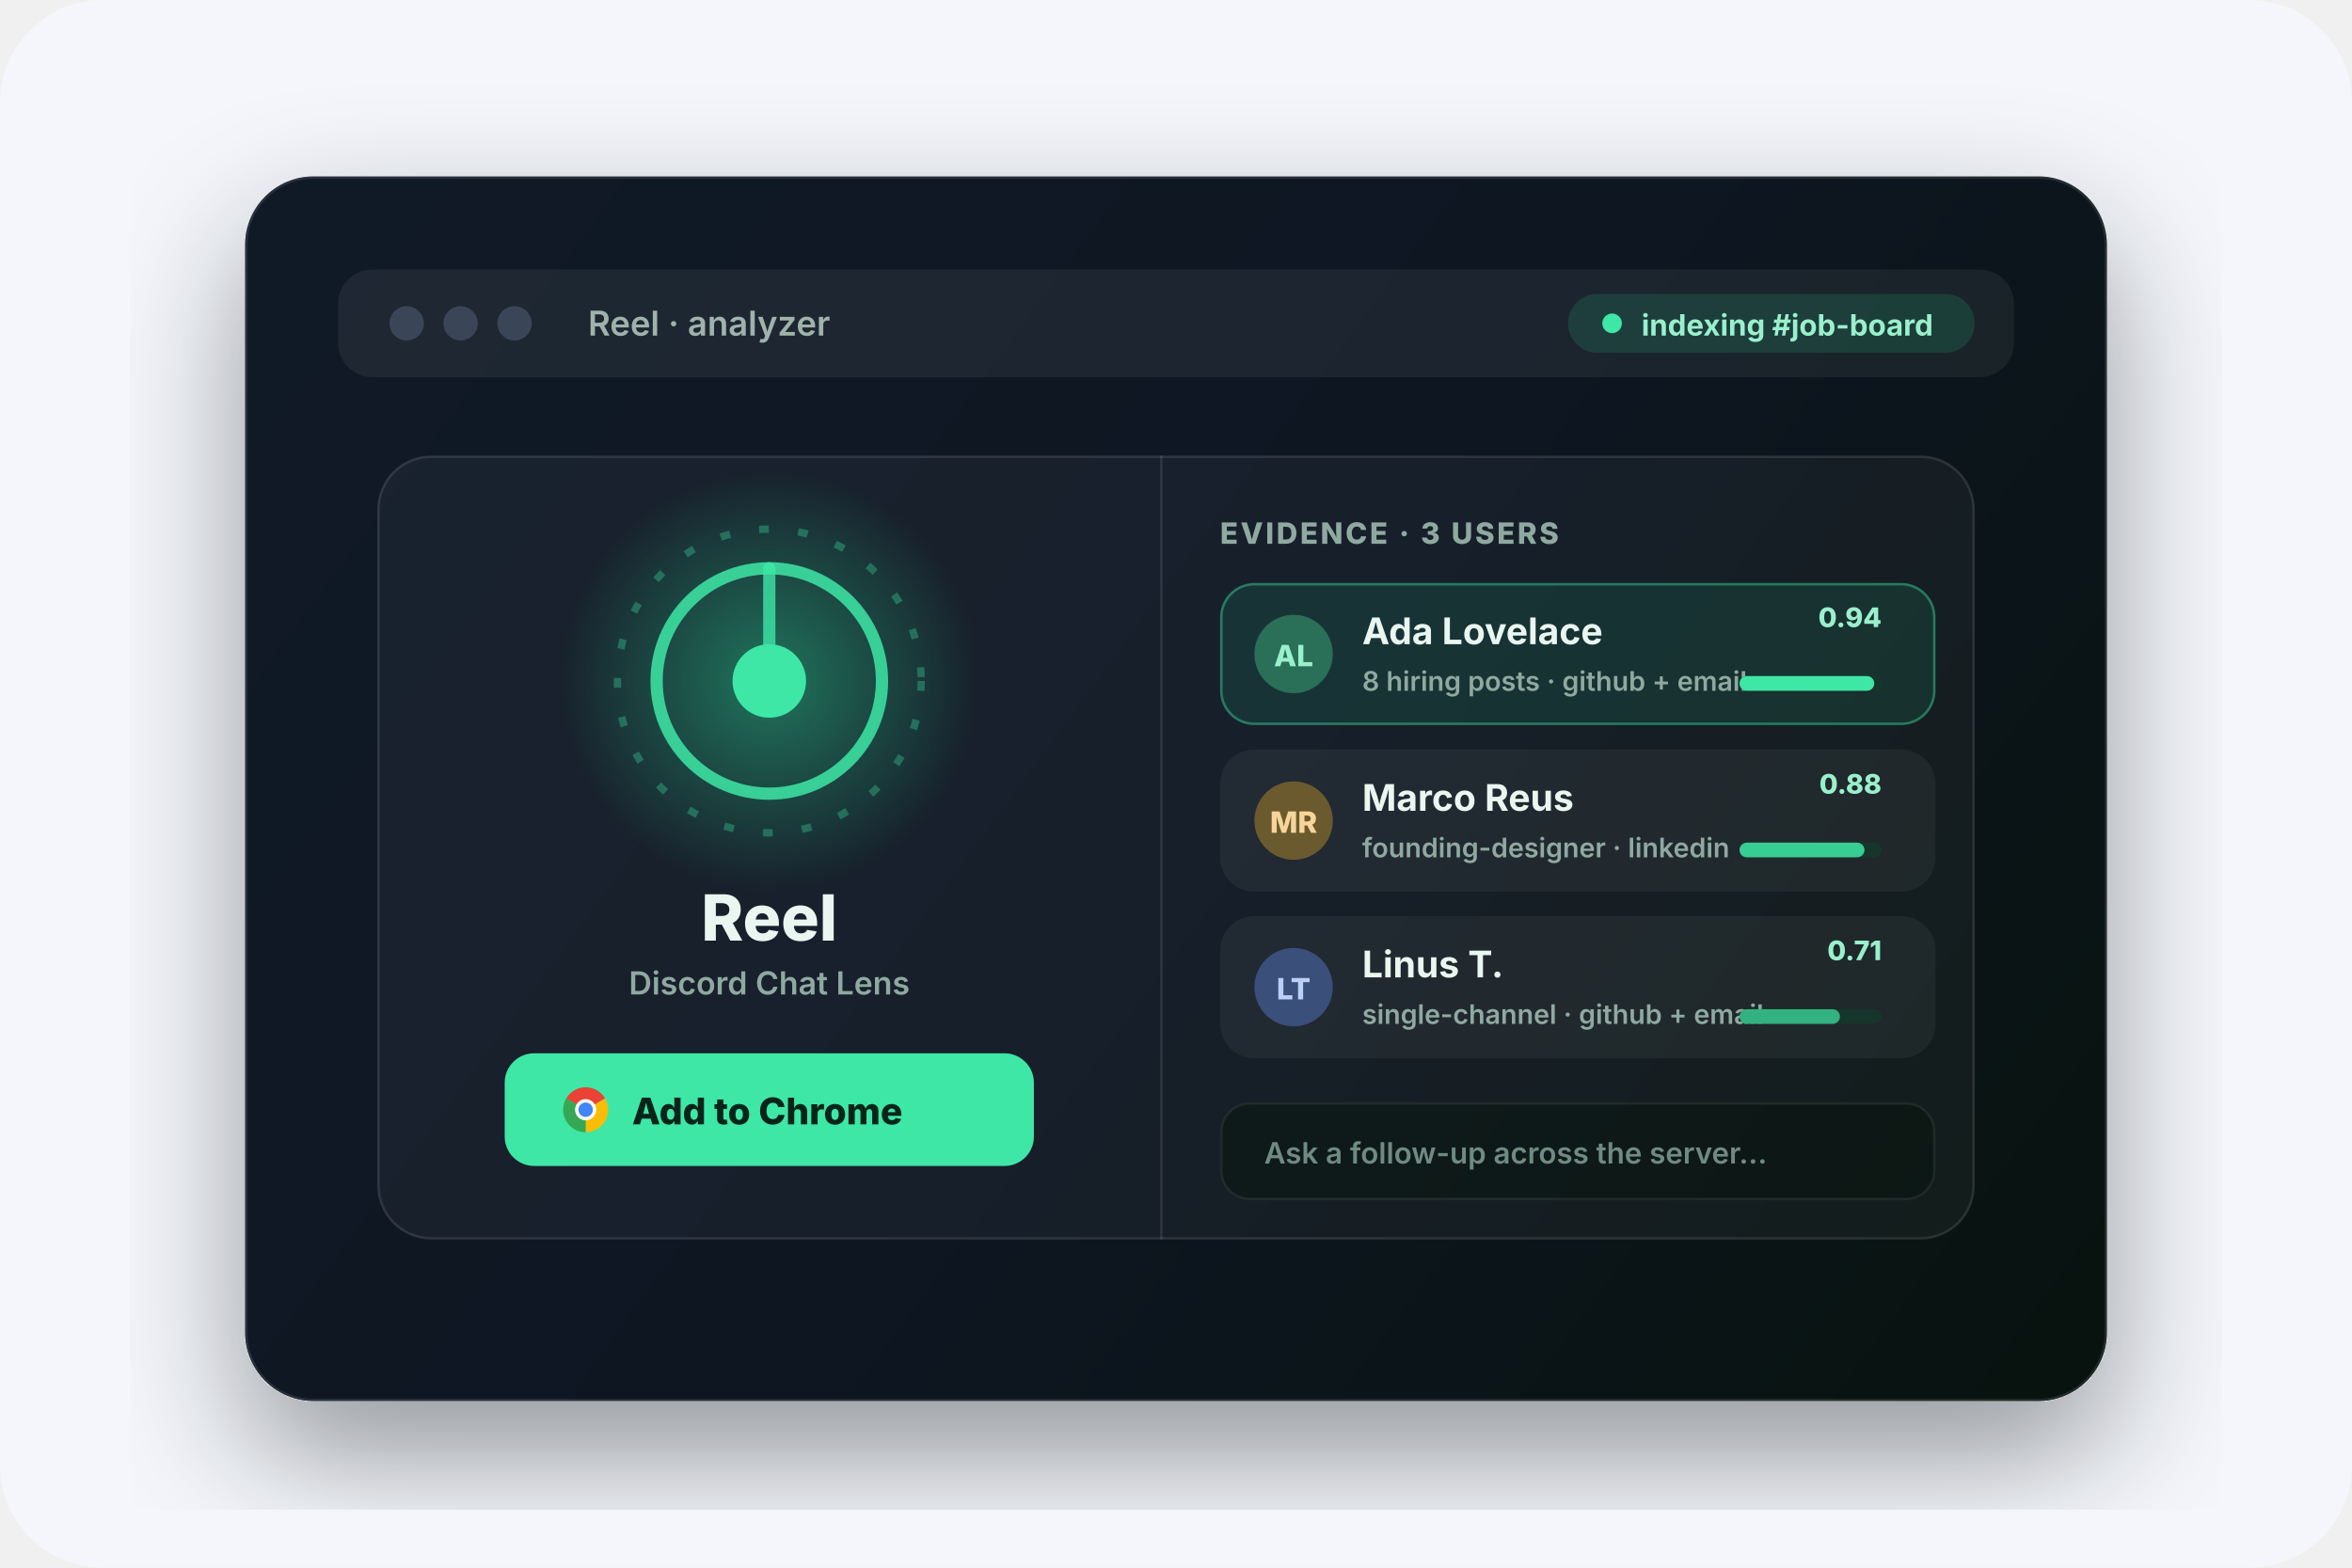
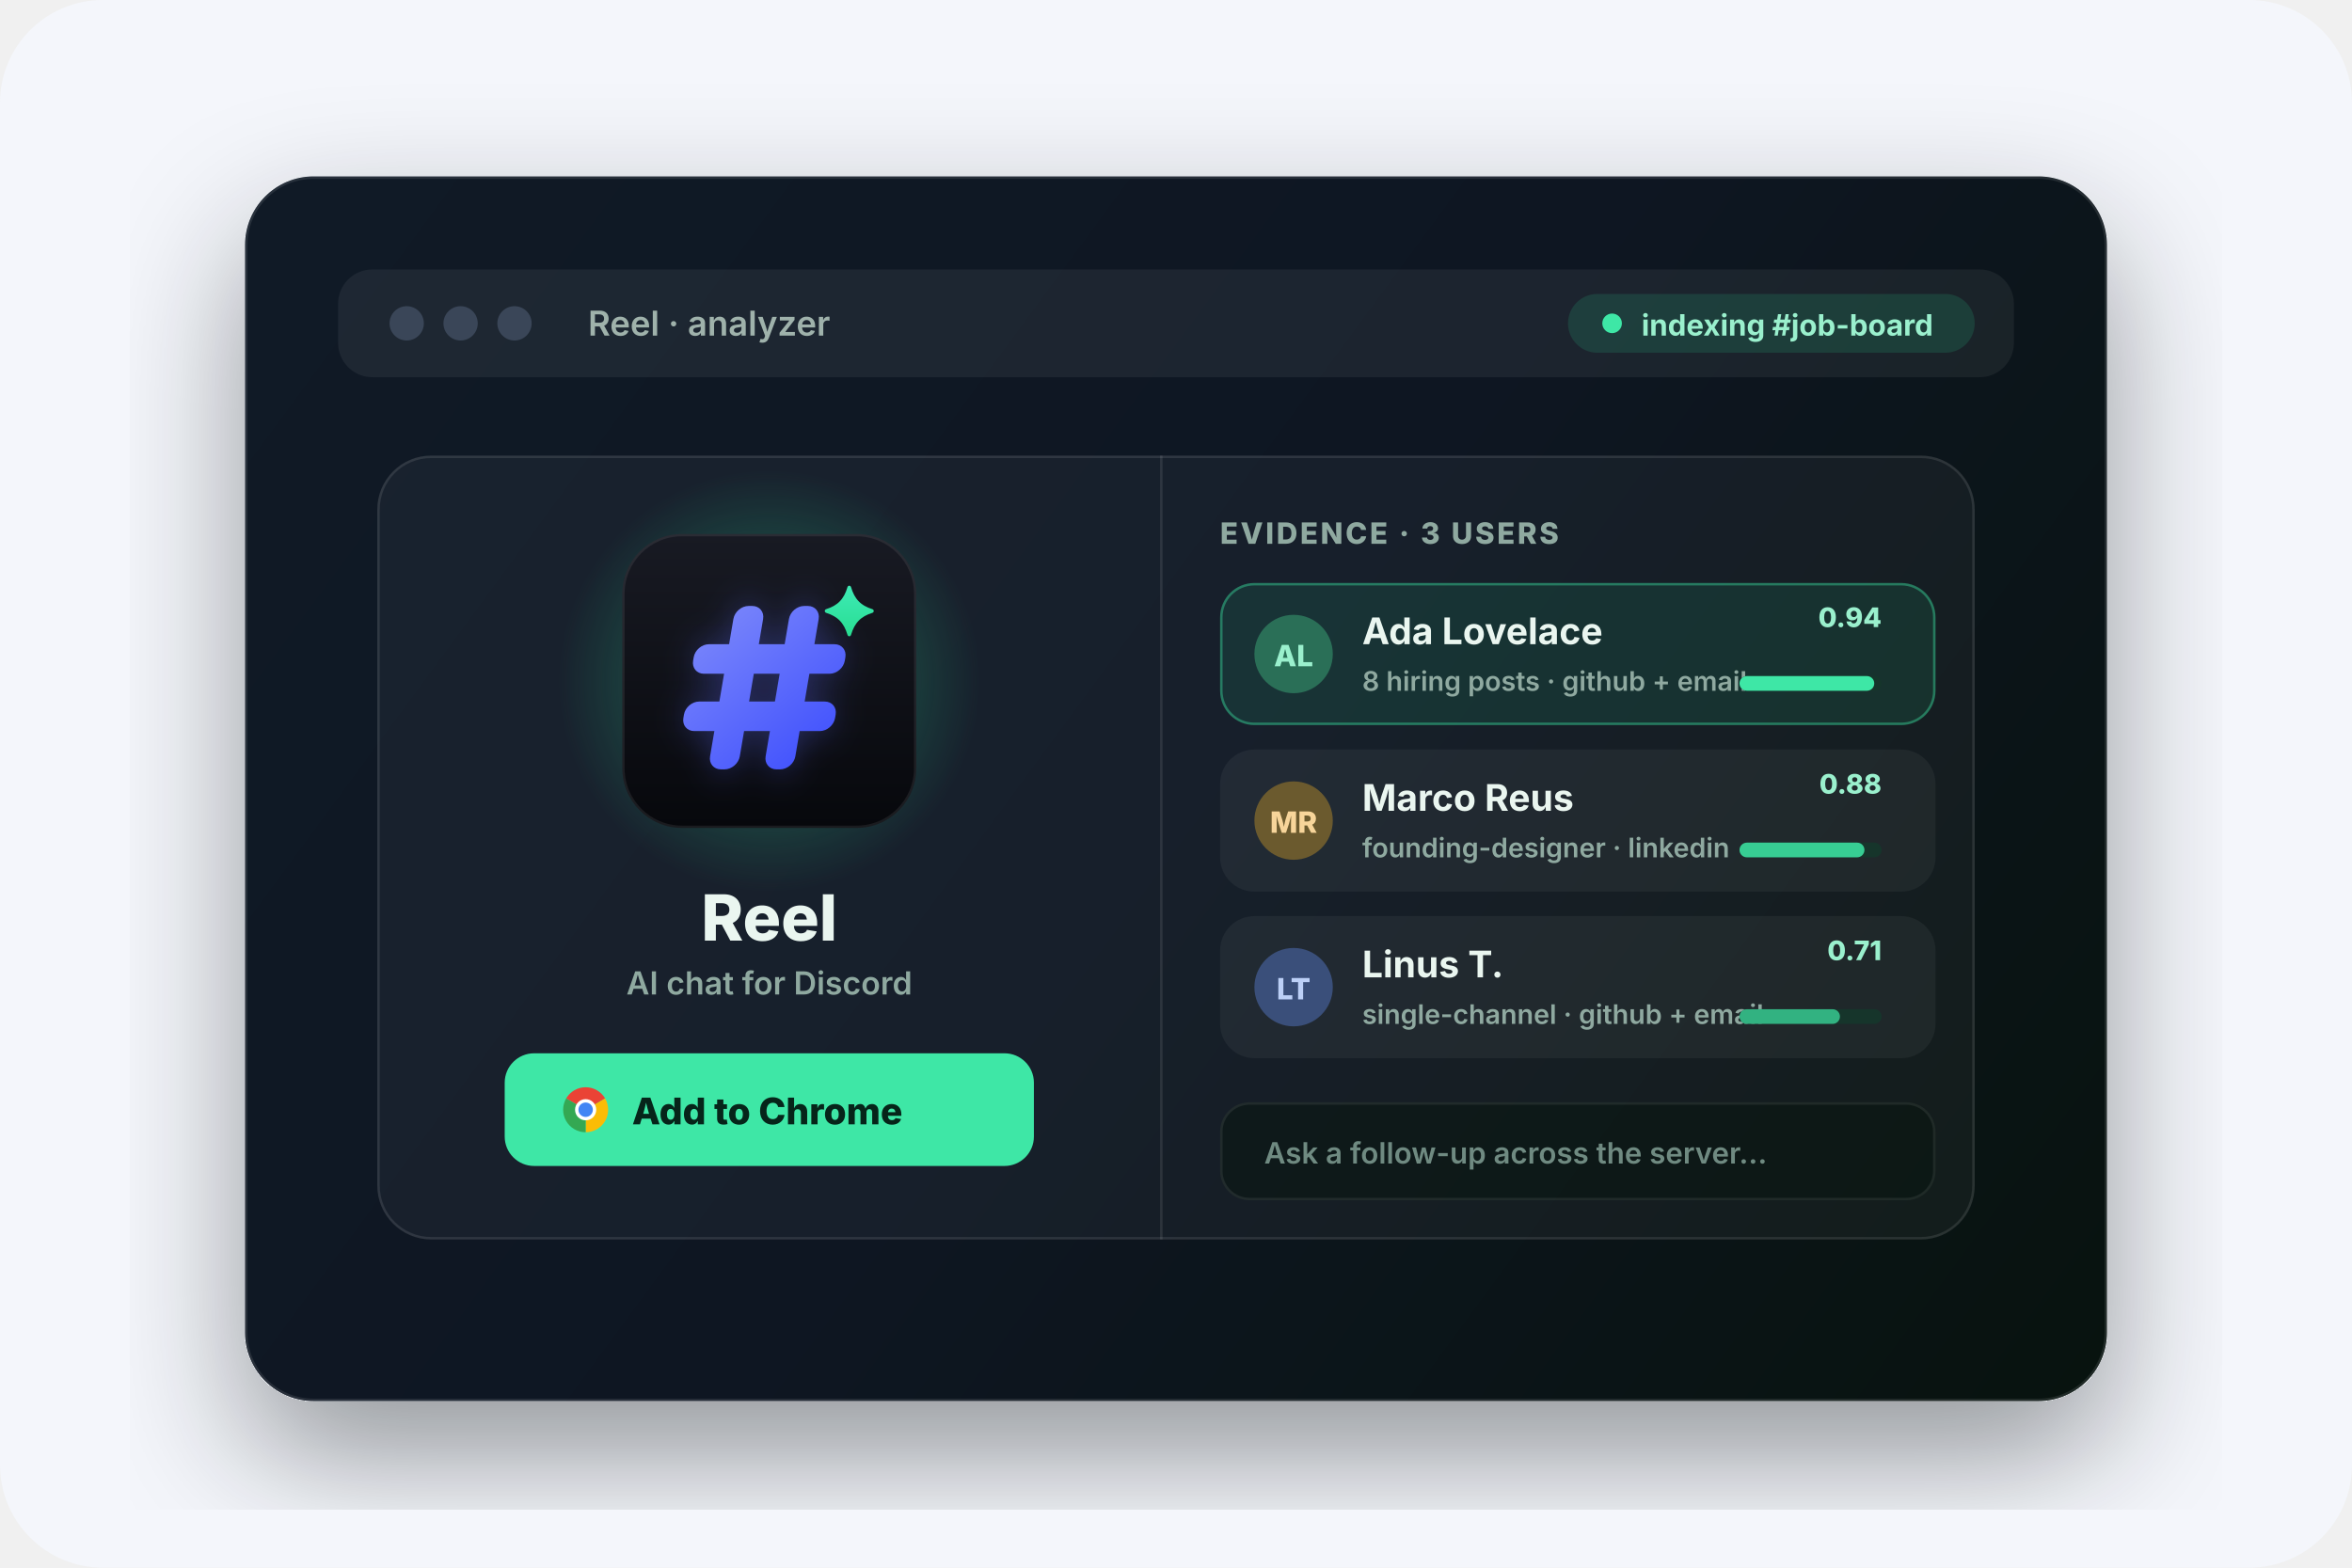
<svg xmlns="http://www.w3.org/2000/svg" width="960" height="640" viewBox="0 0 960 640" fill="none" role="img" aria-labelledby="rtitle rdesc">
  <defs>
    <linearGradient id="reelBg" x1="124" y1="65" x2="836" y2="589" gradientUnits="userSpaceOnUse">
      <stop stop-color="#101a26" />
      <stop offset="0.5" stop-color="#0e1622" />
      <stop offset="1" stop-color="#08130f" />
    </linearGradient>
    <linearGradient id="reelJade" x1="134" y1="110" x2="826" y2="530" gradientUnits="userSpaceOnUse">
      <stop stop-color="#3ee7a6" />
      <stop offset="1" stop-color="#1fb37f" />
    </linearGradient>
    <radialGradient id="reelAura" cx="0.5" cy="0.5" r="0.5">
      <stop stop-color="#27c98a" stop-opacity="0.5" />
      <stop offset="1" stop-color="#27c98a" stop-opacity="0" />
    </radialGradient>
    <filter id="reelShadow" x="53" y="24" width="854" height="592" filterUnits="userSpaceOnUse" color-interpolation-filters="sRGB">
      <feFlood flood-opacity="0" result="bg" />
      <feColorMatrix in="SourceAlpha" type="matrix" values="0 0 0 0 0 0 0 0 0 0 0 0 0 0 0 0 0 0 127 0" result="hardAlpha" />
      <feOffset dy="24" />
      <feGaussianBlur stdDeviation="28" />
      <feComposite in2="hardAlpha" operator="out" />
      <feColorMatrix type="matrix" values="0 0 0 0 0.02 0 0 0 0 0.04 0 0 0 0 0.05 0 0 0 0.4 0" />
      <feBlend mode="normal" in2="bg" result="e1" />
      <feBlend mode="normal" in="SourceGraphic" in2="e1" />
    </filter>
  </defs>
  <rect width="960" height="640" rx="42" fill="#F4F6FB" />
  <path d="M162 184C270 74 405 65 514 154C623 243 735 234 826 136" stroke="url(#reelJade)" stroke-width="18" stroke-linecap="round" opacity="0.28" />
  <path d="M136 504C290 387 358 249 329 118" stroke="#7c89f6" stroke-width="18" stroke-linecap="round" opacity="0.16" />
  <path d="M801 500C690 407 608 418 484 520" stroke="#f5a524" stroke-width="18" stroke-linecap="round" opacity="0.2" />
  <g filter="url(#reelShadow)">
    <rect x="100" y="72" width="760" height="500" rx="28" fill="url(#reelBg)" />
    <rect x="100.5" y="72.5" width="759" height="499" rx="27.5" stroke="white" stroke-opacity="0.10" />
    <g>
      <rect x="138" y="110" width="684" height="44" rx="14" fill="white" fill-opacity="0.06" />
      <circle cx="166" cy="132" r="7" fill="#3a4658" />
      <circle cx="188" cy="132" r="7" fill="#3a4658" />
      <circle cx="210" cy="132" r="7" fill="#3a4658" />
      <text x="240" y="137" fill="#9fb2ab" font-family="Inter, Arial, sans-serif" font-size="14" font-weight="600">Reel · analyzer</text>
      <rect x="640" y="120" width="166" height="24" rx="12" fill="#27c98a" fill-opacity="0.16" />
      <circle cx="658" cy="132" r="4" fill="#3ee7a6" />
      <text x="670" y="137" fill="#9af0cd" font-family="Inter, Arial, sans-serif" font-size="12" font-weight="700">indexing #job-board</text>
    </g>
    <rect x="154" y="186" width="652" height="320" rx="22" fill="white" fill-opacity="0.04" />
    <rect x="154.5" y="186.5" width="651" height="319" rx="21.5" stroke="white" stroke-opacity="0.10" />
    <line x1="474" y1="186" x2="474" y2="506" stroke="white" stroke-opacity="0.10" />
    <g>
      <ellipse cx="314" cy="278" rx="86" ry="86" fill="url(#reelAura)" />
-       <circle cx="314" cy="278" r="62" fill="none" stroke="#3ee7a6" stroke-width="3" stroke-opacity="0.32" stroke-dasharray="4 12" />
-       <circle cx="314" cy="278" r="46" fill="none" stroke="#3ee7a6" stroke-width="5" stroke-opacity="0.85" />
-       <line x1="314" y1="263" x2="314" y2="232" stroke="#3ee7a6" stroke-width="5" stroke-linecap="round" stroke-opacity="0.8" />
-       <circle cx="314" cy="278" r="15" fill="#3ee7a6" />
+       <svg x="254" y="218" width="120" height="120" viewBox="0 0 128 128">
+         <defs>
+           <linearGradient id="ri-bg" x1="0" y1="0" x2="0" y2="1">
+             <stop offset="0" stop-color="#181a23" />
+             <stop offset="1" stop-color="#07080c" />
+           </linearGradient>
+           <linearGradient id="ri-hash" x1="27.66" y1="31.34" x2="97.07" y2="102.48" gradientUnits="userSpaceOnUse">
+             <stop offset="0" stop-color="#7e8afb" />
+             <stop offset="1" stop-color="#3c4dfd" />
+           </linearGradient>
+           <linearGradient id="ri-spark" x1="0" y1="-10.5" x2="0" y2="10.5" gradientUnits="userSpaceOnUse">
+             <stop offset="0" stop-color="#3eeab5" />
+             <stop offset="1" stop-color="#28de92" />
+           </linearGradient>
+           <filter id="ri-halo" x="-60%" y="-60%" width="220%" height="220%">
+             <feGaussianBlur stdDeviation="8" />
+           </filter>
+         </defs>
+         <rect width="128" height="128" rx="26" fill="url(#ri-bg)" />
+         <g fill="#5865f2" opacity=".35" filter="url(#ri-halo)" transform="matrix(1 0 -0.1698 1 11.36 0)">
+           <rect x="43.29" y="31.34" width="12.94" height="71.15" rx="5.68" />
+           <rect x="67.48" y="31.34" width="12.94" height="71.15" rx="5.68" />
+           <rect x="28.84" y="48" width="66.04" height="12.86" rx="5.68" />
+           <rect x="28.84" y="72.96" width="66.04" height="12.86" rx="5.68" />
+         </g>
+         <g fill="url(#ri-hash)" transform="matrix(1 0 -0.1698 1 11.36 0)">
+           <rect x="43.29" y="31.34" width="12.94" height="71.15" rx="5.68" />
+           <rect x="67.48" y="31.34" width="12.94" height="71.15" rx="5.68" />
+           <rect x="28.84" y="48" width="66.04" height="12.86" rx="5.68" />
+           <rect x="28.84" y="72.96" width="66.04" height="12.86" rx="5.68" />
+         </g>
+         <path transform="translate(98.81 33.53) scale(0.984 1.017)" fill="url(#ri-spark)" stroke="url(#ri-spark)" stroke-width="1.63" stroke-linejoin="round" d="M10.01 0C4.6 -1.63 1.63 -4.6 0 -10.01C-1.63 -4.6 -4.6 -1.63 -10.01 0C-4.6 1.63 -1.63 4.6 0 10.01C1.63 4.6 4.6 1.63 10.01 0Z" />
+         <rect x=".5" y=".5" width="127" height="127" rx="25.5" fill="none" stroke="#fff" stroke-opacity=".08" />
+       </svg>
      <text x="314" y="384" text-anchor="middle" fill="#EAF6F0" font-family="Inter, Arial, sans-serif" font-size="26" font-weight="800">Reel</text>
-       <text x="314" y="406" text-anchor="middle" fill="#8fa9a0" font-family="Inter, Arial, sans-serif" font-size="13" font-weight="600">Discord Chat Lens</text>
+       <text x="314" y="406" text-anchor="middle" fill="#8fa9a0" font-family="Inter, Arial, sans-serif" font-size="13" font-weight="600">AI chat for Discord</text>
      <rect x="206" y="430" width="216" height="46" rx="12" fill="#3ee7a6" />
      <g transform="translate(228,442) scale(0.46)">
        <path fill="#EA4335" d="M24 24 6.7 14A20 20 0 0 1 41.3 14Z" />
        <path fill="#FBBC05" d="M24 24 41.3 14A20 20 0 0 1 24 44Z" />
        <path fill="#34A853" d="M24 24 24 44A20 20 0 0 1 6.7 14Z" />
        <circle cx="24" cy="24" r="9.4" fill="#fff" />
        <circle cx="24" cy="24" r="6.4" fill="#4285F4" />
      </g>
      <text x="258" y="459" fill="#06251a" font-family="Inter, Arial, sans-serif" font-size="15" font-weight="800">Add to Chrome</text>
    </g>
    <g>
      <text x="498" y="222" fill="#8fa9a0" font-family="Inter, Arial, sans-serif" font-size="12" font-weight="800" letter-spacing="1">EVIDENCE · 3 USERS</text>
      <rect x="498" y="238" width="292" height="58" rx="14" fill="#27c98a" fill-opacity="0.12" />
      <rect x="498.5" y="238.5" width="291" height="57" rx="13.5" stroke="#3ee7a6" stroke-opacity="0.4" />
      <circle cx="528" cy="267" r="16" fill="#2a6f57" />
      <text x="528" y="272" text-anchor="middle" fill="#9af0cd" font-family="Inter, Arial, sans-serif" font-size="12" font-weight="800">AL</text>
      <text x="556" y="263" fill="#EAF6F0" font-family="Inter, Arial, sans-serif" font-size="15" font-weight="700">Ada Lovelace</text>
      <text x="556" y="282" fill="#8fa9a0" font-family="Inter, Arial, sans-serif" font-size="11" font-weight="600">8 hiring posts · github + email</text>
      <text x="768" y="256" text-anchor="end" fill="#9af0cd" font-family="Inter, Arial, sans-serif" font-size="11" font-weight="800">0.94</text>
      <rect x="710" y="276" width="58" height="6" rx="3" fill="#16352b" />
      <rect x="710" y="276" width="55" height="6" rx="3" fill="#3ee7a6" />
      <rect x="498" y="306" width="292" height="58" rx="14" fill="white" fill-opacity="0.05" />
      <circle cx="528" cy="335" r="16" fill="#6b5a2e" />
      <text x="528" y="340" text-anchor="middle" fill="#f7d59a" font-family="Inter, Arial, sans-serif" font-size="12" font-weight="800">MR</text>
      <text x="556" y="331" fill="#EAF6F0" font-family="Inter, Arial, sans-serif" font-size="15" font-weight="700">Marco Reus</text>
      <text x="556" y="350" fill="#8fa9a0" font-family="Inter, Arial, sans-serif" font-size="11" font-weight="600">founding-designer · linkedin</text>
      <text x="768" y="324" text-anchor="end" fill="#9af0cd" font-family="Inter, Arial, sans-serif" font-size="11" font-weight="800">0.88</text>
      <rect x="710" y="344" width="58" height="6" rx="3" fill="#16352b" />
      <rect x="710" y="344" width="51" height="6" rx="3" fill="#3ee7a6" fill-opacity="0.85" />
      <rect x="498" y="374" width="292" height="58" rx="14" fill="white" fill-opacity="0.05" />
      <circle cx="528" cy="403" r="16" fill="#3a4f7a" />
      <text x="528" y="408" text-anchor="middle" fill="#bcd0f7" font-family="Inter, Arial, sans-serif" font-size="12" font-weight="800">LT</text>
      <text x="556" y="399" fill="#EAF6F0" font-family="Inter, Arial, sans-serif" font-size="15" font-weight="700">Linus T.</text>
      <text x="556" y="418" fill="#8fa9a0" font-family="Inter, Arial, sans-serif" font-size="11" font-weight="600">single-channel · github + email</text>
      <text x="768" y="392" text-anchor="end" fill="#9af0cd" font-family="Inter, Arial, sans-serif" font-size="11" font-weight="800">0.71</text>
      <rect x="710" y="412" width="58" height="6" rx="3" fill="#16352b" />
      <rect x="710" y="412" width="41" height="6" rx="3" fill="#3ee7a6" fill-opacity="0.7" />
      <rect x="498" y="450" width="292" height="40" rx="12" fill="#06140f" fill-opacity="0.5" />
      <rect x="498.5" y="450.5" width="291" height="39" rx="11.5" stroke="white" stroke-opacity="0.08" />
      <text x="516" y="475" fill="#6f8a81" font-family="Inter, Arial, sans-serif" font-size="12" font-weight="600">Ask a follow-up across the server…</text>
    </g>
  </g>
</svg>
